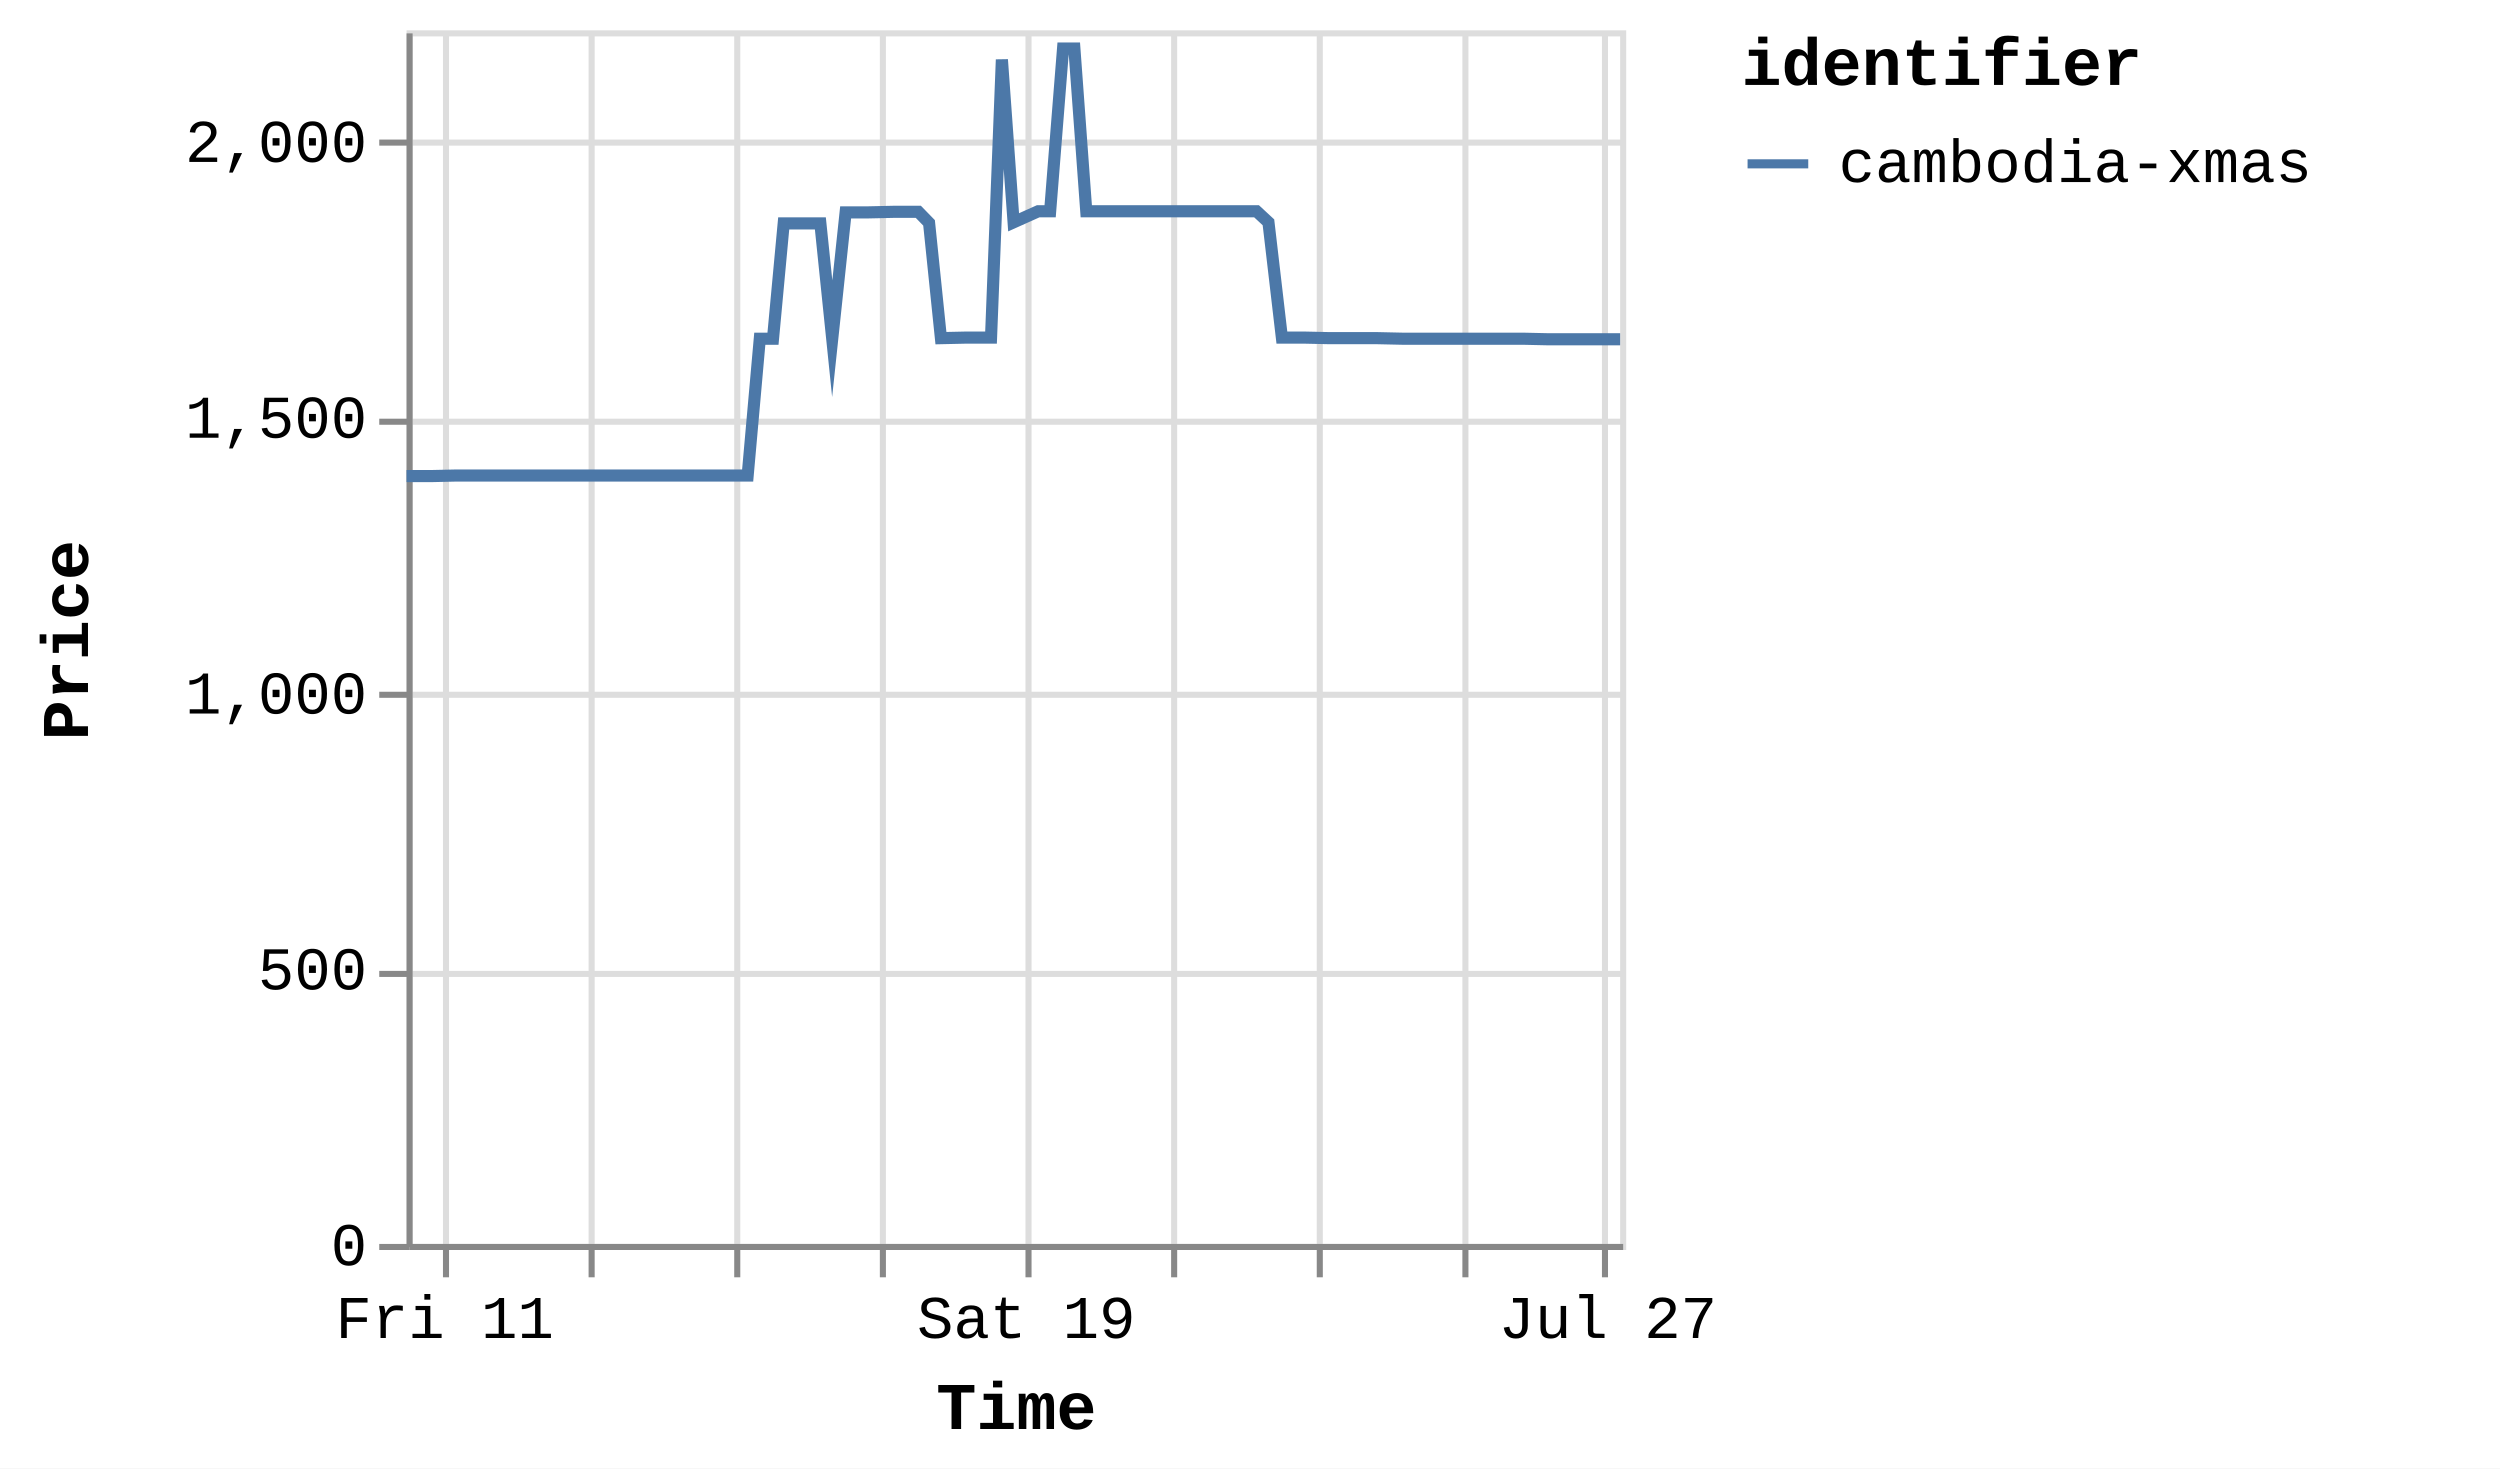
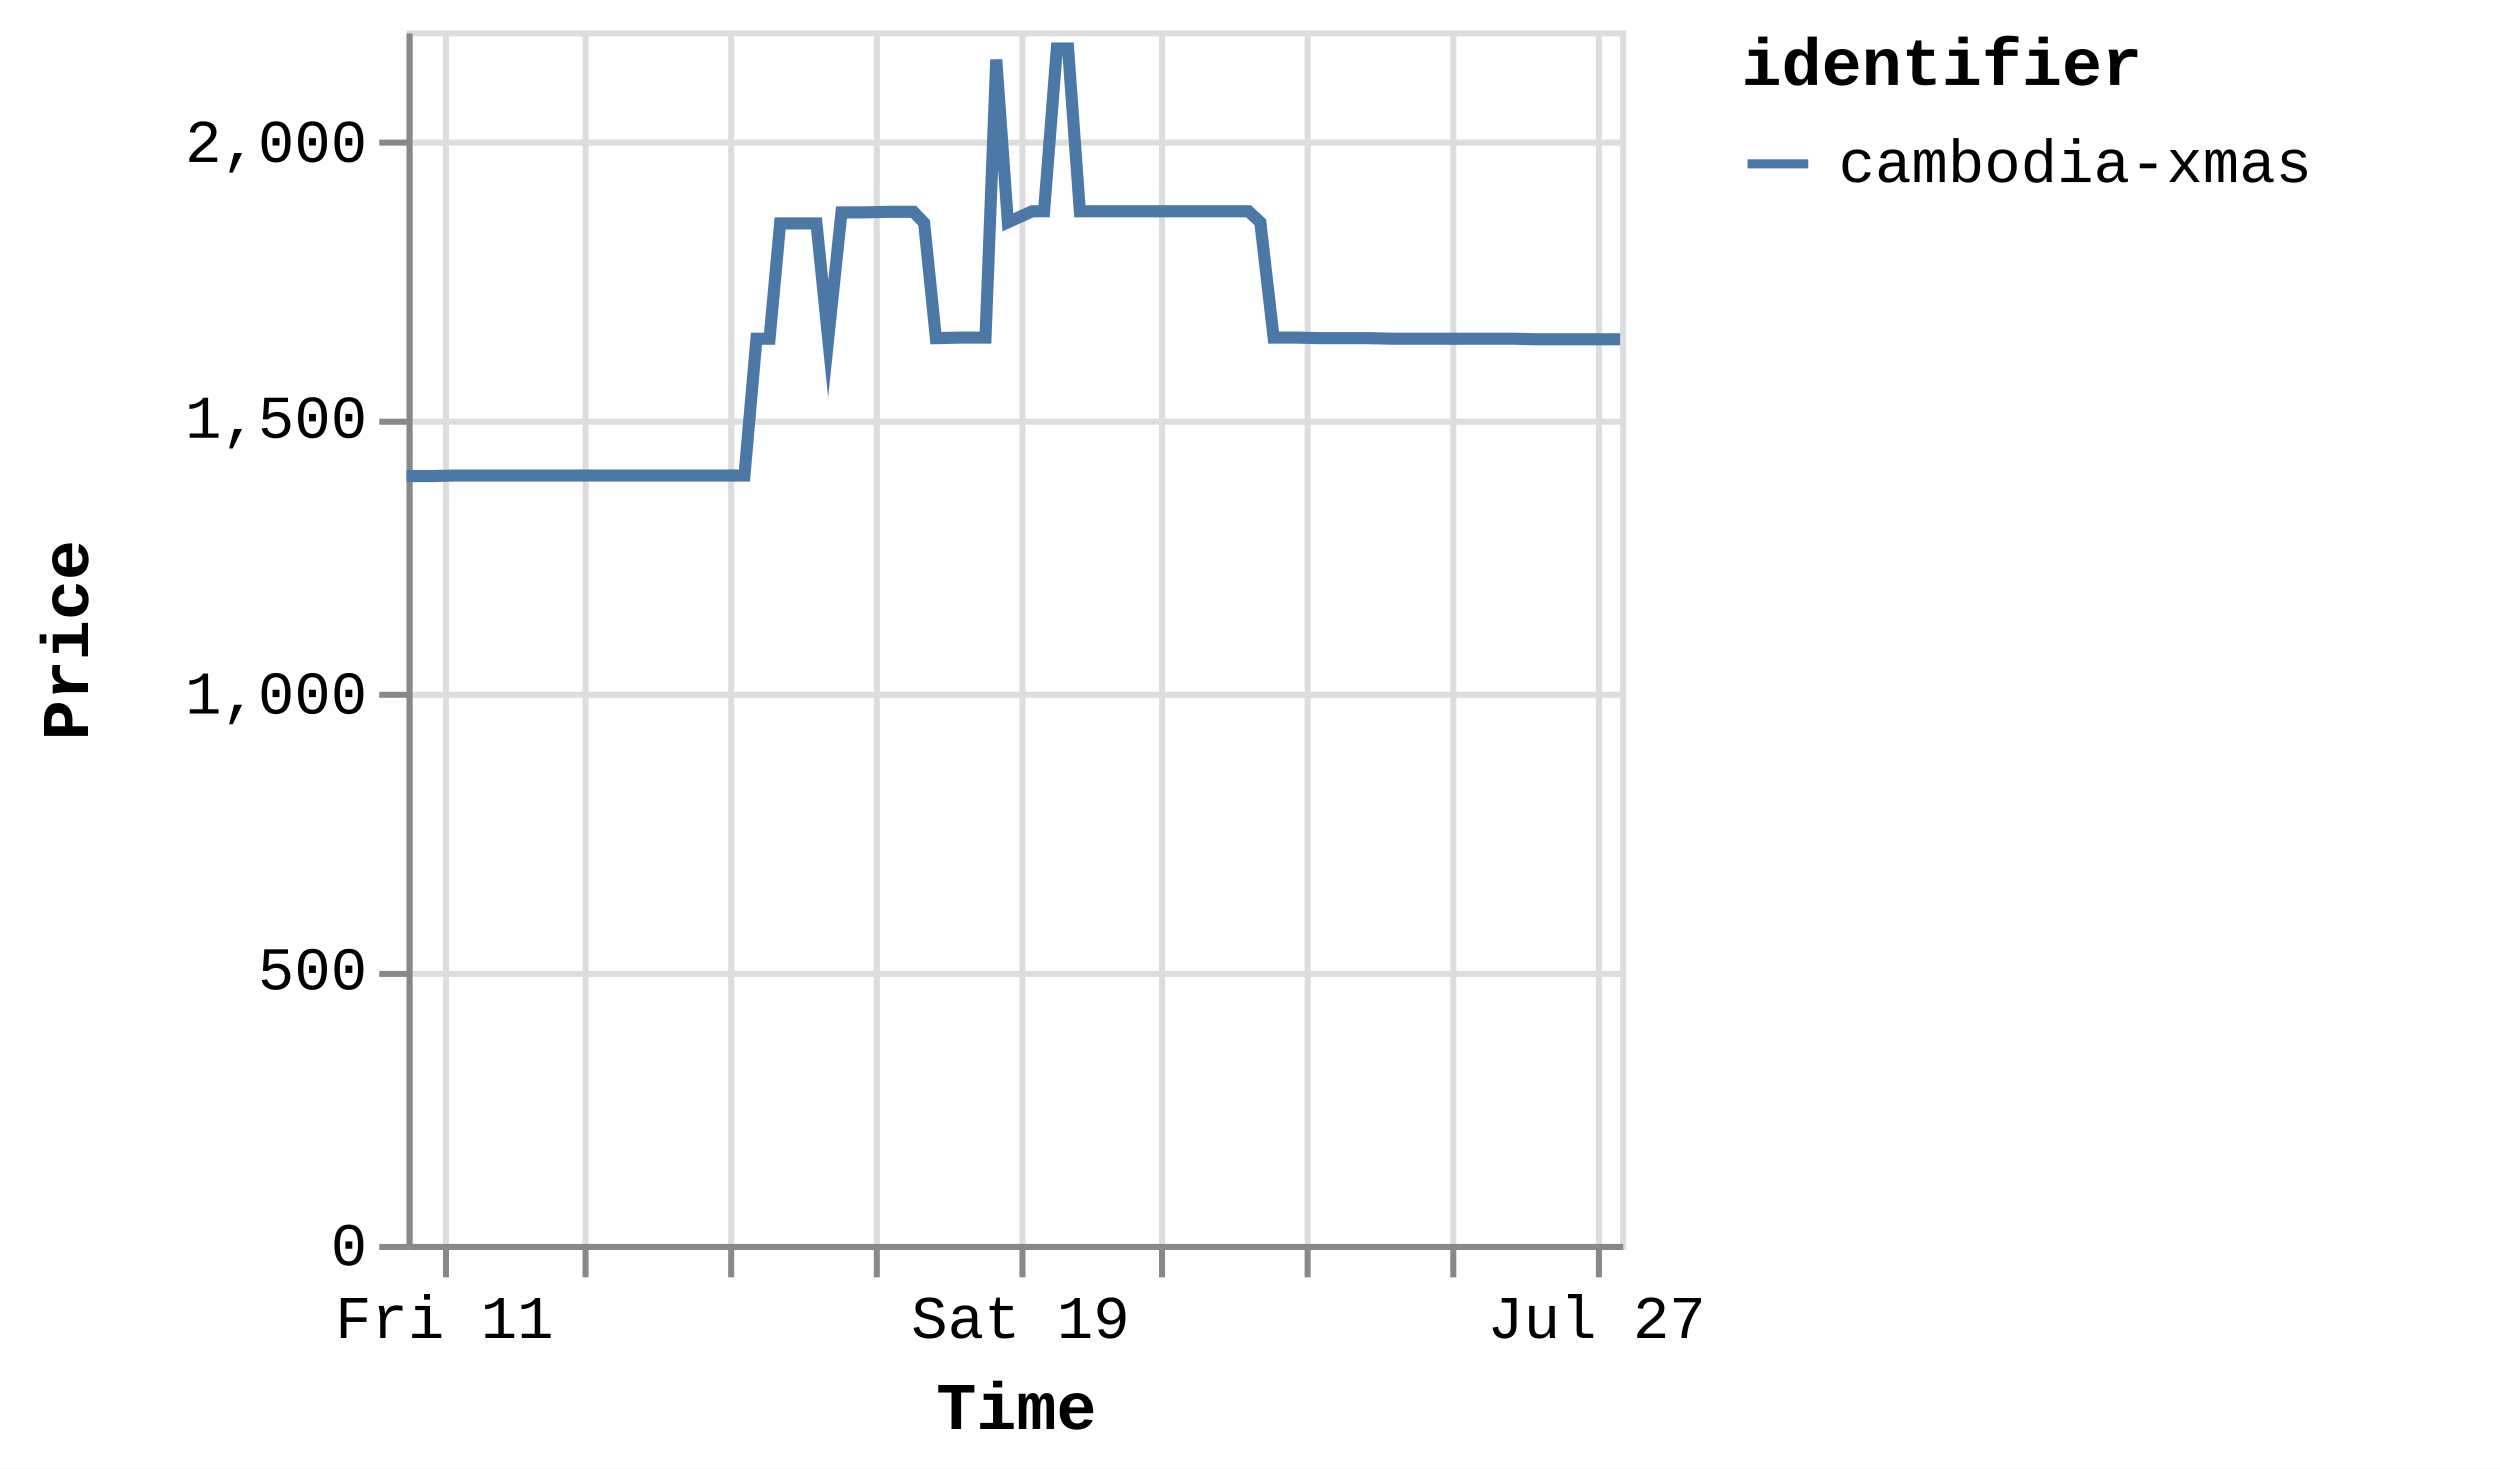
<svg xmlns="http://www.w3.org/2000/svg" version="1.1" class="marks" width="412" height="242" viewBox="0 0 412 242">
  <rect width="412" height="242" fill="white" />
  <g fill="none" stroke-miterlimit="10" transform="translate(67,5)">
    <g class="mark-group role-frame root" role="graphics-object" aria-roledescription="group mark container">
      <g transform="translate(0,0)">
        <path class="background" aria-hidden="true" d="M0.5,0.5h200v200h-200Z" stroke="#ddd" />
        <g>
          <g class="mark-group role-axis" aria-hidden="true">
            <g transform="translate(0.5,200.5)">
              <path class="background" aria-hidden="true" d="M0,0h0v0h0Z" pointer-events="none" />
              <g>
                <g class="mark-rule role-axis-grid" pointer-events="none">
                  <line transform="translate(6,-200)" x2="0" y2="200" stroke="#ddd" stroke-width="1" opacity="1" />
-                   <line transform="translate(30,-200)" x2="0" y2="200" stroke="#ddd" stroke-width="1" opacity="1" />
-                   <line transform="translate(54,-200)" x2="0" y2="200" stroke="#ddd" stroke-width="1" opacity="1" />
-                   <line transform="translate(78,-200)" x2="0" y2="200" stroke="#ddd" stroke-width="1" opacity="1" />
-                   <line transform="translate(102,-200)" x2="0" y2="200" stroke="#ddd" stroke-width="1" opacity="1" />
-                   <line transform="translate(126,-200)" x2="0" y2="200" stroke="#ddd" stroke-width="1" opacity="1" />
-                   <line transform="translate(150,-200)" x2="0" y2="200" stroke="#ddd" stroke-width="1" opacity="1" />
-                   <line transform="translate(174,-200)" x2="0" y2="200" stroke="#ddd" stroke-width="1" opacity="1" />
-                   <line transform="translate(197,-200)" x2="0" y2="200" stroke="#ddd" stroke-width="1" opacity="1" />
+                   <line transform="translate(29,-200)" x2="0" y2="200" stroke="#ddd" stroke-width="1" opacity="1" />
+                   <line transform="translate(53,-200)" x2="0" y2="200" stroke="#ddd" stroke-width="1" opacity="1" />
+                   <line transform="translate(77,-200)" x2="0" y2="200" stroke="#ddd" stroke-width="1" opacity="1" />
+                   <line transform="translate(101,-200)" x2="0" y2="200" stroke="#ddd" stroke-width="1" opacity="1" />
+                   <line transform="translate(124,-200)" x2="0" y2="200" stroke="#ddd" stroke-width="1" opacity="1" />
+                   <line transform="translate(148,-200)" x2="0" y2="200" stroke="#ddd" stroke-width="1" opacity="1" />
+                   <line transform="translate(172,-200)" x2="0" y2="200" stroke="#ddd" stroke-width="1" opacity="1" />
+                   <line transform="translate(196,-200)" x2="0" y2="200" stroke="#ddd" stroke-width="1" opacity="1" />
                </g>
              </g>
              <path class="foreground" aria-hidden="true" d="" pointer-events="none" display="none" />
            </g>
          </g>
          <g class="mark-group role-axis" aria-hidden="true">
            <g transform="translate(0.5,0.5)">
              <path class="background" aria-hidden="true" d="M0,0h0v0h0Z" pointer-events="none" />
              <g>
                <g class="mark-rule role-axis-grid" pointer-events="none">
                  <line transform="translate(0,200)" x2="200" y2="0" stroke="#ddd" stroke-width="1" opacity="1" />
                  <line transform="translate(0,155)" x2="200" y2="0" stroke="#ddd" stroke-width="1" opacity="1" />
                  <line transform="translate(0,109)" x2="200" y2="0" stroke="#ddd" stroke-width="1" opacity="1" />
                  <line transform="translate(0,64)" x2="200" y2="0" stroke="#ddd" stroke-width="1" opacity="1" />
                  <line transform="translate(0,18)" x2="200" y2="0" stroke="#ddd" stroke-width="1" opacity="1" />
                </g>
              </g>
              <path class="foreground" aria-hidden="true" d="" pointer-events="none" display="none" />
            </g>
          </g>
-           <g class="mark-group role-axis" role="graphics-symbol" aria-roledescription="axis" aria-label="X-axis titled 'Time' for a time scale with values from Thursday, 10 July 2025, 12:25:32 PM to Sunday, 27 July 2025, 5:04:10 AM">
+           <g class="mark-group role-axis" role="graphics-symbol" aria-roledescription="axis" aria-label="X-axis titled 'Time' for a time scale with values from Thursday, 10 July 2025, 12:25:32 PM to Sunday, 27 July 2025, 8:53:19 AM">
            <g transform="translate(0.5,200.5)">
              <path class="background" aria-hidden="true" d="M0,0h0v0h0Z" pointer-events="none" />
              <g>
                <g class="mark-rule role-axis-tick" pointer-events="none">
                  <line transform="translate(6,0)" x2="0" y2="5" stroke="#888" stroke-width="1" opacity="1" />
-                   <line transform="translate(30,0)" x2="0" y2="5" stroke="#888" stroke-width="1" opacity="1" />
-                   <line transform="translate(54,0)" x2="0" y2="5" stroke="#888" stroke-width="1" opacity="1" />
-                   <line transform="translate(78,0)" x2="0" y2="5" stroke="#888" stroke-width="1" opacity="1" />
-                   <line transform="translate(102,0)" x2="0" y2="5" stroke="#888" stroke-width="1" opacity="1" />
-                   <line transform="translate(126,0)" x2="0" y2="5" stroke="#888" stroke-width="1" opacity="1" />
-                   <line transform="translate(150,0)" x2="0" y2="5" stroke="#888" stroke-width="1" opacity="1" />
-                   <line transform="translate(174,0)" x2="0" y2="5" stroke="#888" stroke-width="1" opacity="1" />
-                   <line transform="translate(197,0)" x2="0" y2="5" stroke="#888" stroke-width="1" opacity="1" />
+                   <line transform="translate(29,0)" x2="0" y2="5" stroke="#888" stroke-width="1" opacity="1" />
+                   <line transform="translate(53,0)" x2="0" y2="5" stroke="#888" stroke-width="1" opacity="1" />
+                   <line transform="translate(77,0)" x2="0" y2="5" stroke="#888" stroke-width="1" opacity="1" />
+                   <line transform="translate(101,0)" x2="0" y2="5" stroke="#888" stroke-width="1" opacity="1" />
+                   <line transform="translate(124,0)" x2="0" y2="5" stroke="#888" stroke-width="1" opacity="1" />
+                   <line transform="translate(148,0)" x2="0" y2="5" stroke="#888" stroke-width="1" opacity="1" />
+                   <line transform="translate(172,0)" x2="0" y2="5" stroke="#888" stroke-width="1" opacity="1" />
+                   <line transform="translate(196,0)" x2="0" y2="5" stroke="#888" stroke-width="1" opacity="1" />
                </g>
                <g class="mark-text role-axis-label" pointer-events="none">
-                   <text text-anchor="middle" transform="translate(5.777792,15)" font-family="Liberation Mono" font-size="10px" fill="#000" opacity="1">Fri 11</text>
-                   <text text-anchor="middle" transform="translate(29.73923,15)" font-family="Liberation Mono" font-size="10px" fill="#000" opacity="0">Jul 13</text>
-                   <text text-anchor="middle" transform="translate(53.70067,15)" font-family="Liberation Mono" font-size="10px" fill="#000" opacity="0">Tue 15</text>
-                   <text text-anchor="middle" transform="translate(77.66211,15)" font-family="Liberation Mono" font-size="10px" fill="#000" opacity="0">Thu 17</text>
-                   <text text-anchor="middle" transform="translate(101.6235,15)" font-family="Liberation Mono" font-size="10px" fill="#000" opacity="1">Sat 19</text>
-                   <text text-anchor="middle" transform="translate(125.585,15)" font-family="Liberation Mono" font-size="10px" fill="#000" opacity="0">Mon 21</text>
-                   <text text-anchor="middle" transform="translate(149.5464,15)" font-family="Liberation Mono" font-size="10px" fill="#000" opacity="0">Wed 23</text>
-                   <text text-anchor="middle" transform="translate(173.5079,15)" font-family="Liberation Mono" font-size="10px" fill="#000" opacity="0">Fri 25</text>
-                   <text text-anchor="middle" transform="translate(197.4693,15)" font-family="Liberation Mono" font-size="10px" fill="#000" opacity="1">Jul 27</text>
+                   <text text-anchor="middle" transform="translate(5.723233,15)" font-family="Liberation Mono" font-size="10px" fill="#000" opacity="1">Fri 11</text>
+                   <text text-anchor="middle" transform="translate(29.4584,15)" font-family="Liberation Mono" font-size="10px" fill="#000" opacity="0">Jul 13</text>
+                   <text text-anchor="middle" transform="translate(53.19358,15)" font-family="Liberation Mono" font-size="10px" fill="#000" opacity="0">Tue 15</text>
+                   <text text-anchor="middle" transform="translate(76.92875,15)" font-family="Liberation Mono" font-size="10px" fill="#000" opacity="0">Thu 17</text>
+                   <text text-anchor="middle" transform="translate(100.6639,15)" font-family="Liberation Mono" font-size="10px" fill="#000" opacity="1">Sat 19</text>
+                   <text text-anchor="middle" transform="translate(124.3991,15)" font-family="Liberation Mono" font-size="10px" fill="#000" opacity="0">Mon 21</text>
+                   <text text-anchor="middle" transform="translate(148.1343,15)" font-family="Liberation Mono" font-size="10px" fill="#000" opacity="0">Wed 23</text>
+                   <text text-anchor="middle" transform="translate(171.8694,15)" font-family="Liberation Mono" font-size="10px" fill="#000" opacity="0">Fri 25</text>
+                   <text text-anchor="middle" transform="translate(195.6046,15)" font-family="Liberation Mono" font-size="10px" fill="#000" opacity="1">Jul 27</text>
                </g>
                <g class="mark-rule role-axis-domain" pointer-events="none">
                  <line transform="translate(0,0)" x2="200" y2="0" stroke="#888" stroke-width="1" opacity="1" />
                </g>
                <g class="mark-text role-axis-title" pointer-events="none">
                  <text text-anchor="middle" transform="translate(100,30)" font-family="Liberation Mono" font-size="11px" font-weight="bold" fill="#000" opacity="1">Time</text>
                </g>
              </g>
              <path class="foreground" aria-hidden="true" d="" pointer-events="none" display="none" />
            </g>
          </g>
          <g class="mark-group role-axis" role="graphics-symbol" aria-roledescription="axis" aria-label="Y-axis titled 'Price' for a linear scale with values from 0 to 2,200">
            <g transform="translate(0.5,0.5)">
              <path class="background" aria-hidden="true" d="M0,0h0v0h0Z" pointer-events="none" />
              <g>
                <g class="mark-rule role-axis-tick" pointer-events="none">
                  <line transform="translate(0,200)" x2="-5" y2="0" stroke="#888" stroke-width="1" opacity="1" />
                  <line transform="translate(0,155)" x2="-5" y2="0" stroke="#888" stroke-width="1" opacity="1" />
                  <line transform="translate(0,109)" x2="-5" y2="0" stroke="#888" stroke-width="1" opacity="1" />
                  <line transform="translate(0,64)" x2="-5" y2="0" stroke="#888" stroke-width="1" opacity="1" />
                  <line transform="translate(0,18)" x2="-5" y2="0" stroke="#888" stroke-width="1" opacity="1" />
                </g>
                <g class="mark-text role-axis-label" pointer-events="none">
                  <text text-anchor="end" transform="translate(-7,203)" font-family="Liberation Mono" font-size="10px" fill="#000" opacity="1">0</text>
                  <text text-anchor="end" transform="translate(-7,157.5455)" font-family="Liberation Mono" font-size="10px" fill="#000" opacity="1">500</text>
                  <text text-anchor="end" transform="translate(-7,112.0909)" font-family="Liberation Mono" font-size="10px" fill="#000" opacity="1">1,000</text>
                  <text text-anchor="end" transform="translate(-7,66.63636)" font-family="Liberation Mono" font-size="10px" fill="#000" opacity="1">1,500</text>
                  <text text-anchor="end" transform="translate(-7,21.18182)" font-family="Liberation Mono" font-size="10px" fill="#000" opacity="1">2,000</text>
                </g>
                <g class="mark-rule role-axis-domain" pointer-events="none">
                  <line transform="translate(0,200)" x2="0" y2="-200" stroke="#888" stroke-width="1" opacity="1" />
                </g>
                <g class="mark-text role-axis-title" pointer-events="none">
                  <text text-anchor="middle" transform="translate(-51,100) rotate(-90) translate(0,-2)" font-family="Liberation Mono" font-size="11px" font-weight="bold" fill="#000" opacity="1">Price</text>
                </g>
              </g>
              <path class="foreground" aria-hidden="true" d="" pointer-events="none" display="none" />
            </g>
          </g>
          <g class="mark-group role-scope pathgroup" role="graphics-object" aria-roledescription="group mark container">
            <g transform="translate(0,0)">
              <path class="background" aria-hidden="true" d="M0,0h200v200h-200Z" />
              <g>
                <g class="mark-line role-mark marks" role="graphics-object" aria-roledescription="line mark container">
-                   <path aria-label="Time: Jul 10, 2025; Price: 1392; identifier: cambodia-xmas" role="graphics-symbol" aria-roledescription="line mark" d="M0,73.455L0.161,73.455L2.254,73.455L4.191,73.455L8.276,73.364L10.23,73.364L12.423,73.364L14.218,73.364L16.173,73.364L20.221,73.364L22.189,73.364L24.317,73.364L26.175,73.364L28.139,73.364L32.229,73.364L34.171,73.364L36.304,73.364L38.159,73.364L40.117,73.364L44.238,73.364L46.211,73.364L48.393,73.364L50.172,73.364L52.122,73.364L56.214,73.364L58.215,50.818L60.389,50.818L62.155,31.818L64.106,31.818L68.195,31.818L70.151,50.818L72.361,30L74.143,30L76.09,30L80.175,29.909L82.128,29.909L84.341,29.909L86.109,31.727L88.065,50.727L92.163,50.636L94.113,50.636L96.321,50.636L98.11,4.818L100.042,31.636L104.092,29.818L106.062,29.818L108.194,3L110.057,3L112.018,29.818L116.127,29.818L118.04,29.818L120.231,29.818L122.031,29.818L123.997,29.818L128.118,29.818L130.077,29.818L132.274,29.818L134.048,29.818L135.991,29.818L140.079,29.818L142.04,31.636L144.255,50.636L146.027,50.636L147.969,50.636L152.076,50.727L154.023,50.727L156.238,50.727L158.016,50.727L159.955,50.727L164.042,50.818L166.002,50.818L168.21,50.818L169.976,50.818L171.932,50.818L176.032,50.818L177.971,50.818L180.182,50.818L181.956,50.818L183.914,50.818L187.995,50.909L189.928,50.909L192.065,50.909L193.924,50.909L195.88,50.909L200,50.909" stroke="#4c78a8" stroke-width="2" />
+                   <path aria-label="Time: Jul 10, 2025; Price: 1392; identifier: cambodia-xmas" role="graphics-symbol" aria-roledescription="line mark" d="M0,73.455L0.16,73.455L2.233,73.455L4.151,73.455L8.198,73.364L10.133,73.364L12.305,73.364L14.084,73.364L16.02,73.364L20.03,73.364L21.98,73.364L24.088,73.364L25.927,73.364L27.873,73.364L31.925,73.364L33.848,73.364L35.961,73.364L37.799,73.364L39.738,73.364L43.82,73.364L45.774,73.364L47.936,73.364L49.698,73.364L51.629,73.364L55.684,73.364L57.665,50.818L59.819,50.818L61.569,31.818L63.5,31.818L67.551,31.818L69.489,50.818L71.677,30L73.443,30L75.371,30L79.418,29.909L81.353,29.909L83.544,29.909L85.296,31.727L87.234,50.727L91.293,50.636L93.224,50.636L95.411,50.636L97.183,4.818L99.098,31.636L103.109,29.818L105.06,29.818L107.172,3L109.018,3L110.96,29.818L115.031,29.818L116.925,29.818L119.096,29.818L120.878,29.818L122.826,29.818L126.908,29.818L128.849,29.818L131.025,29.818L132.782,29.818L134.707,29.818L138.756,29.818L140.699,31.636L142.893,50.636L144.648,50.636L146.572,50.636L150.64,50.727L152.569,50.727L154.763,50.727L156.523,50.727L158.444,50.727L162.493,50.818L164.434,50.818L166.622,50.818L168.371,50.818L170.309,50.818L174.37,50.818L176.291,50.818L178.481,50.818L180.238,50.818L182.177,50.818L186.22,50.909L188.134,50.909L190.251,50.909L192.093,50.909L194.03,50.909L198.111,50.909L200,50.909" stroke="#4c78a8" stroke-width="2" />
                </g>
              </g>
              <path class="foreground" aria-hidden="true" d="" display="none" />
            </g>
          </g>
          <g class="mark-group role-legend" role="graphics-symbol" aria-roledescription="legend" aria-label="Symbol legend titled 'identifier' for stroke color with 1 value: cambodia-xmas">
            <g transform="translate(220,0)">
              <path class="background" aria-hidden="true" d="M0,0h120v27h-120Z" pointer-events="none" />
              <g>
                <g class="mark-group role-legend-entry">
                  <g transform="translate(0,16)">
                    <path class="background" aria-hidden="true" d="M0,0h0v0h0Z" pointer-events="none" />
                    <g>
                      <g class="mark-group role-scope" role="graphics-object" aria-roledescription="group mark container">
                        <g transform="translate(0,0)">
                          <path class="background" aria-hidden="true" d="M0,0h120v11h-120Z" pointer-events="none" opacity="1" />
                          <g>
                            <g class="mark-symbol role-legend-symbol" pointer-events="none">
                              <path transform="translate(6,6)" d="M-5,0L5,0" stroke="#4c78a8" stroke-width="1.5" opacity="1" />
                            </g>
                            <g class="mark-text role-legend-label" pointer-events="none">
                              <text text-anchor="start" transform="translate(16,9)" font-family="Liberation Mono" font-size="10px" fill="#000" opacity="1">cambodia-xmas</text>
                            </g>
                          </g>
                          <path class="foreground" aria-hidden="true" d="" pointer-events="none" display="none" />
                        </g>
                      </g>
                    </g>
                    <path class="foreground" aria-hidden="true" d="" pointer-events="none" display="none" />
                  </g>
                </g>
                <g class="mark-text role-legend-title" pointer-events="none">
                  <text text-anchor="start" transform="translate(0,9)" font-family="Liberation Mono" font-size="11px" font-weight="bold" fill="#000" opacity="1">identifier</text>
                </g>
              </g>
              <path class="foreground" aria-hidden="true" d="" pointer-events="none" display="none" />
            </g>
          </g>
        </g>
        <path class="foreground" aria-hidden="true" d="" display="none" />
      </g>
    </g>
  </g>
</svg>
